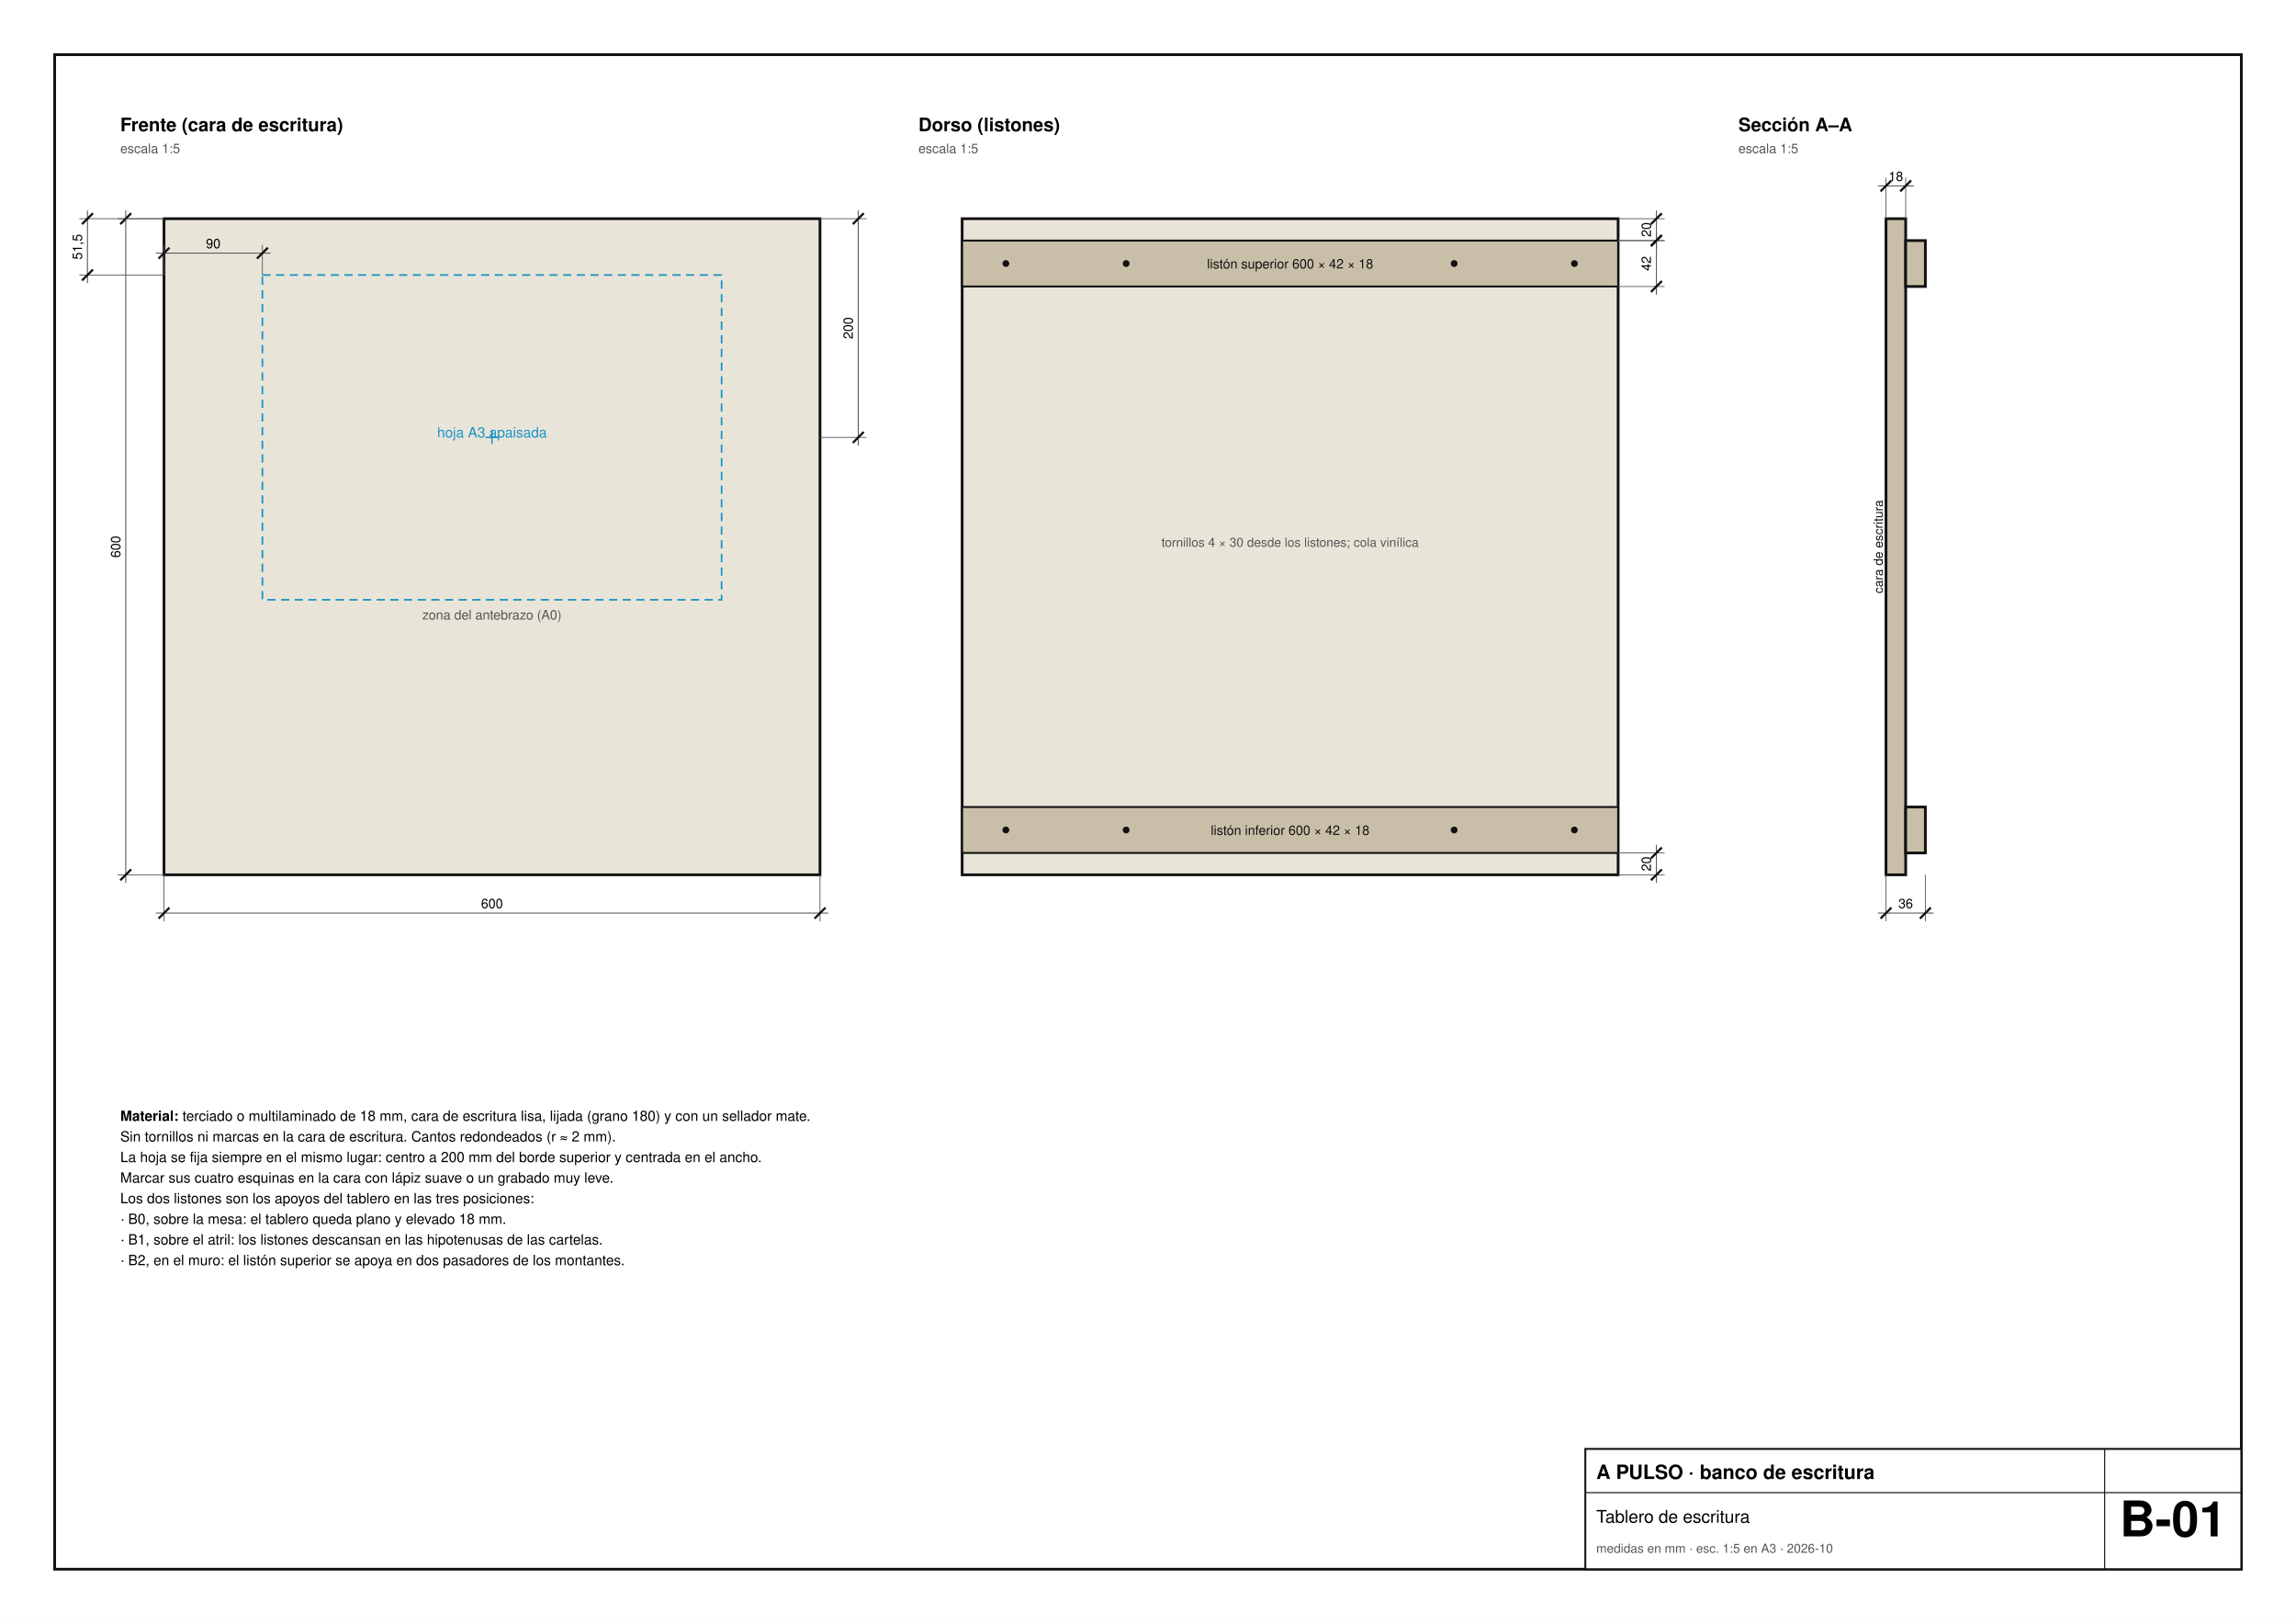
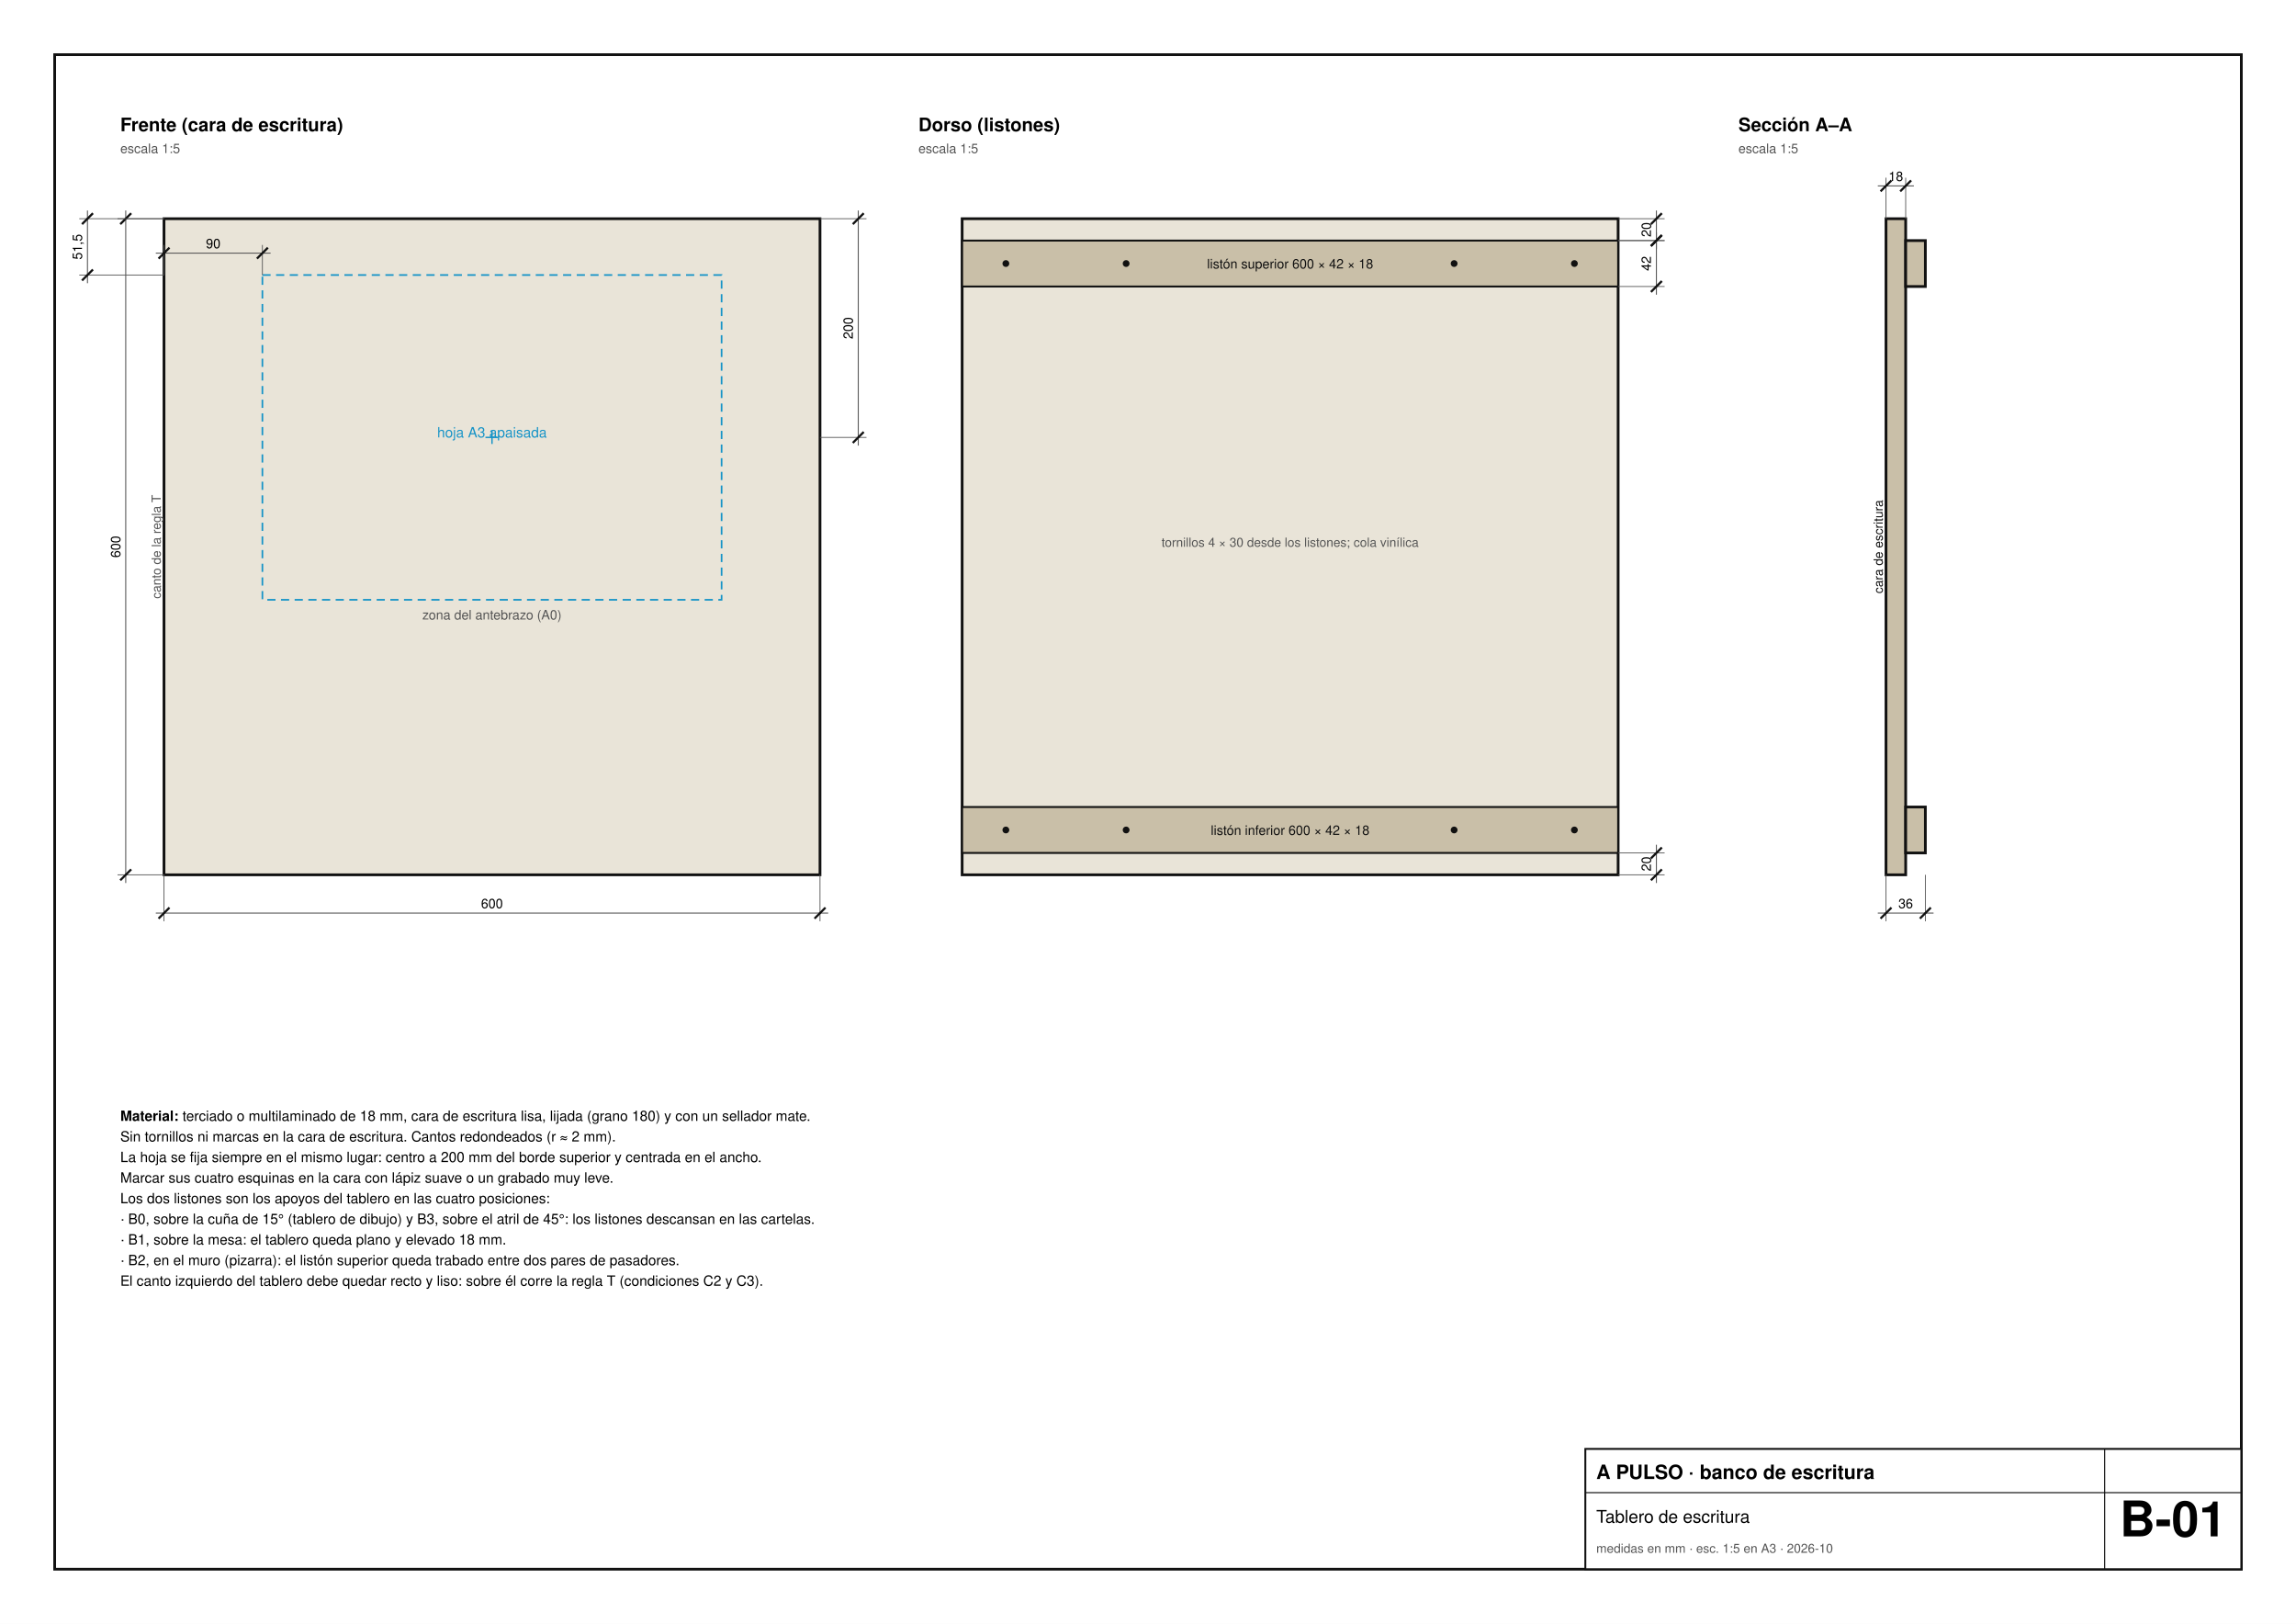
<svg xmlns="http://www.w3.org/2000/svg" width="420mm" height="297mm" viewBox="0 0 420 297" font-family="Helvetica, Arial, sans-serif">
  <rect width="420" height="297" fill="#fff" />
  <rect x="10" y="10" width="400" height="277" fill="none" stroke="#111" stroke-width="0.5" />
  <rect x="290" y="265" width="120" height="22" fill="#fff" stroke="#111" stroke-width="0.35" />
  <line x1="290" y1="273" x2="410" y2="273" stroke="#111" stroke-width="0.2" />
  <line x1="385" y1="265" x2="385" y2="287" stroke="#111" stroke-width="0.2" />
  <text x="292" y="270.5" font-size="3.6" font-weight="bold">A PULSO · banco de escritura</text>
  <text x="292" y="278.5" font-size="3.2">Tablero de escritura</text>
  <text x="292" y="284" font-size="2.3" fill="#555">medidas en mm · esc. 1:5 en A3 · 2026-10</text>
  <text x="397.5" y="281" font-size="9" font-weight="bold" text-anchor="middle">B-01</text>
  <text x="22" y="24" font-size="3.4" font-weight="bold">Frente (cara de escritura)</text>
  <text x="22" y="28" font-size="2.4" fill="#555">escala 1:5</text>
  <rect x="30" y="40" width="120" height="120" fill="#e9e4d8" stroke="#111" stroke-width="0.5" />
  <rect x="48" y="50.3" width="84" height="59.4" fill="none" stroke="#1593c7" stroke-width="0.3" stroke-dasharray="1.5 1" />
  <text x="90" y="80" font-size="2.6" text-anchor="middle" fill="#1593c7">hoja A3 apaisada</text>
  <line x1="88.8" y1="80" x2="91.2" y2="80" stroke="#1593c7" stroke-width="0.25" />
  <line x1="90" y1="81.2" x2="90" y2="78.8" stroke="#1593c7" stroke-width="0.25" />
  <text x="90" y="113.3" font-size="2.4" text-anchor="middle" fill="#555">zona del antebrazo (A0)</text>
+   <text x="29.4" y="100" font-size="2.3" text-anchor="middle" fill="#555" transform="rotate(-90 29.4 100)">canto de la regla T</text>
  <line x1="30" y1="160" x2="30" y2="168.5" stroke="#555" stroke-width="0.15" />
  <line x1="150" y1="160" x2="150" y2="168.5" stroke="#555" stroke-width="0.15" />
  <line x1="28.5" y1="167" x2="151.5" y2="167" stroke="#555" stroke-width="0.18" />
  <line x1="29" y1="168" x2="31" y2="166" stroke="#111" stroke-width="0.4" />
  <line x1="149" y1="168" x2="151" y2="166" stroke="#111" stroke-width="0.4" />
  <text x="90" y="166.1" font-size="2.4" text-anchor="middle">600</text>
  <line x1="30" y1="160" x2="21.5" y2="160" stroke="#555" stroke-width="0.15" />
  <line x1="30" y1="40" x2="21.5" y2="40" stroke="#555" stroke-width="0.15" />
  <line x1="23" y1="161.5" x2="23" y2="38.5" stroke="#555" stroke-width="0.18" />
  <line x1="22" y1="161" x2="24" y2="159" stroke="#111" stroke-width="0.4" />
  <line x1="22" y1="41" x2="24" y2="39" stroke="#111" stroke-width="0.4" />
  <text x="22" y="100" font-size="2.4" text-anchor="middle" transform="rotate(-90 22 100)">600</text>
  <line x1="150" y1="80" x2="158.5" y2="80" stroke="#555" stroke-width="0.15" />
  <line x1="150" y1="40" x2="158.5" y2="40" stroke="#555" stroke-width="0.15" />
  <line x1="157" y1="81.5" x2="157" y2="38.5" stroke="#555" stroke-width="0.18" />
  <line x1="156" y1="81" x2="158" y2="79" stroke="#111" stroke-width="0.4" />
  <line x1="156" y1="41" x2="158" y2="39" stroke="#111" stroke-width="0.4" />
  <text x="156" y="60" font-size="2.4" text-anchor="middle" transform="rotate(-90 156 60)">200</text>
  <line x1="30" y1="50.3" x2="30" y2="44.8" stroke="#555" stroke-width="0.15" />
  <line x1="48" y1="50.3" x2="48" y2="44.8" stroke="#555" stroke-width="0.15" />
  <line x1="28.5" y1="46.3" x2="49.5" y2="46.3" stroke="#555" stroke-width="0.18" />
  <line x1="29" y1="47.3" x2="31" y2="45.3" stroke="#111" stroke-width="0.4" />
  <line x1="47" y1="47.3" x2="49" y2="45.3" stroke="#111" stroke-width="0.4" />
  <text x="39" y="45.4" font-size="2.4" text-anchor="middle">90</text>
  <line x1="30" y1="50.3" x2="14.5" y2="50.3" stroke="#555" stroke-width="0.15" />
  <line x1="30" y1="40" x2="14.5" y2="40" stroke="#555" stroke-width="0.15" />
  <line x1="16" y1="51.8" x2="16" y2="38.5" stroke="#555" stroke-width="0.18" />
  <line x1="15" y1="51.3" x2="17" y2="49.3" stroke="#111" stroke-width="0.4" />
  <line x1="15" y1="41" x2="17" y2="39" stroke="#111" stroke-width="0.4" />
  <text x="15" y="45.15" font-size="2.4" text-anchor="middle" transform="rotate(-90 15 45.15)">51,5</text>
  <text x="168" y="24" font-size="3.4" font-weight="bold">Dorso (listones)</text>
  <text x="168" y="28" font-size="2.4" fill="#555">escala 1:5</text>
  <rect x="176" y="40" width="120" height="120" fill="#e9e4d8" stroke="#111" stroke-width="0.5" />
  <rect x="176" y="44" width="120" height="8.4" fill="#c9bfa8" stroke="#111" stroke-width="0.35" />
  <rect x="176" y="147.6" width="120" height="8.4" fill="#c9bfa8" stroke="#111" stroke-width="0.35" />
  <circle cx="184" cy="48.2" r="0.5" fill="#111" stroke="#111" stroke-width="0.25" />
  <circle cx="206" cy="48.2" r="0.5" fill="#111" stroke="#111" stroke-width="0.25" />
  <circle cx="266" cy="48.2" r="0.5" fill="#111" stroke="#111" stroke-width="0.25" />
  <circle cx="288" cy="48.2" r="0.5" fill="#111" stroke="#111" stroke-width="0.25" />
  <circle cx="184" cy="151.8" r="0.5" fill="#111" stroke="#111" stroke-width="0.25" />
  <circle cx="206" cy="151.8" r="0.5" fill="#111" stroke="#111" stroke-width="0.25" />
  <circle cx="266" cy="151.8" r="0.5" fill="#111" stroke="#111" stroke-width="0.25" />
  <circle cx="288" cy="151.8" r="0.5" fill="#111" stroke="#111" stroke-width="0.25" />
  <text x="236" y="49.1" font-size="2.4" text-anchor="middle" fill="#111">listón superior 600 × 42 × 18</text>
  <text x="236" y="152.7" font-size="2.4" text-anchor="middle" fill="#111">listón inferior 600 × 42 × 18</text>
  <line x1="296" y1="44" x2="304.5" y2="44" stroke="#555" stroke-width="0.15" />
  <line x1="296" y1="40" x2="304.5" y2="40" stroke="#555" stroke-width="0.15" />
  <line x1="303" y1="45.5" x2="303" y2="38.5" stroke="#555" stroke-width="0.18" />
  <line x1="302" y1="45" x2="304" y2="43" stroke="#111" stroke-width="0.4" />
  <line x1="302" y1="41" x2="304" y2="39" stroke="#111" stroke-width="0.4" />
  <text x="302" y="42" font-size="2.4" text-anchor="middle" transform="rotate(-90 302 42)">20</text>
  <line x1="296" y1="52.4" x2="304.5" y2="52.4" stroke="#555" stroke-width="0.15" />
  <line x1="296" y1="44" x2="304.5" y2="44" stroke="#555" stroke-width="0.15" />
  <line x1="303" y1="53.9" x2="303" y2="42.5" stroke="#555" stroke-width="0.18" />
  <line x1="302" y1="53.4" x2="304" y2="51.4" stroke="#111" stroke-width="0.4" />
  <line x1="302" y1="45" x2="304" y2="43" stroke="#111" stroke-width="0.4" />
  <text x="302" y="48.2" font-size="2.4" text-anchor="middle" transform="rotate(-90 302 48.2)">42</text>
  <line x1="296" y1="160" x2="304.5" y2="160" stroke="#555" stroke-width="0.15" />
  <line x1="296" y1="156" x2="304.5" y2="156" stroke="#555" stroke-width="0.15" />
  <line x1="303" y1="161.5" x2="303" y2="154.5" stroke="#555" stroke-width="0.18" />
  <line x1="302" y1="161" x2="304" y2="159" stroke="#111" stroke-width="0.4" />
  <line x1="302" y1="157" x2="304" y2="155" stroke="#111" stroke-width="0.4" />
  <text x="302" y="158" font-size="2.4" text-anchor="middle" transform="rotate(-90 302 158)">20</text>
  <text x="236" y="100" font-size="2.3" text-anchor="middle" fill="#555">tornillos 4 × 30 desde los listones; cola vinílica</text>
  <text x="318" y="24" font-size="3.4" font-weight="bold">Sección A–A</text>
  <text x="318" y="28" font-size="2.4" fill="#555">escala 1:5</text>
  <rect x="345" y="40" width="3.6" height="120" fill="#c9bfa8" stroke="#111" stroke-width="0.5" />
  <rect x="348.6" y="44" width="3.6" height="8.4" fill="#c9bfa8" stroke="#111" stroke-width="0.5" />
  <rect x="348.6" y="147.6" width="3.6" height="8.4" fill="#c9bfa8" stroke="#111" stroke-width="0.5" />
  <text x="344.4" y="100" font-size="2.3" text-anchor="middle" fill="#111" transform="rotate(-90 344.4 100)">cara de escritura</text>
  <line x1="345" y1="160" x2="345" y2="168.5" stroke="#555" stroke-width="0.15" />
  <line x1="352.2" y1="160" x2="352.2" y2="168.5" stroke="#555" stroke-width="0.15" />
  <line x1="343.5" y1="167" x2="353.7" y2="167" stroke="#555" stroke-width="0.18" />
  <line x1="344" y1="168" x2="346" y2="166" stroke="#111" stroke-width="0.4" />
  <line x1="351.2" y1="168" x2="353.2" y2="166" stroke="#111" stroke-width="0.4" />
  <text x="348.6" y="166.1" font-size="2.4" text-anchor="middle">36</text>
  <line x1="345" y1="40" x2="345" y2="32.5" stroke="#555" stroke-width="0.15" />
  <line x1="348.6" y1="40" x2="348.6" y2="32.5" stroke="#555" stroke-width="0.15" />
  <line x1="343.5" y1="34" x2="350.1" y2="34" stroke="#555" stroke-width="0.18" />
  <line x1="344" y1="35" x2="346" y2="33" stroke="#111" stroke-width="0.4" />
  <line x1="347.6" y1="35" x2="349.6" y2="33" stroke="#111" stroke-width="0.4" />
  <text x="346.8" y="33.1" font-size="2.4" text-anchor="middle">18</text>
  <text x="22" y="205" font-size="2.6">
    <tspan font-weight="bold">Material:</tspan> terciado o multilaminado de 18 mm, cara de escritura lisa, lijada (grano 180) y con un sellador mate.</text>
  <text x="22" y="208.77" font-size="2.6">Sin tornillos ni marcas en la cara de escritura. Cantos redondeados (r ≈ 2 mm).</text>
  <text x="22" y="212.54" font-size="2.6">La hoja se fija siempre en el mismo lugar: centro a 200 mm del borde superior y centrada en el ancho.</text>
  <text x="22" y="216.31" font-size="2.6">Marcar sus cuatro esquinas en la cara con lápiz suave o un grabado muy leve.</text>
-   <text x="22" y="220.08" font-size="2.6">Los dos listones son los apoyos del tablero en las tres posiciones:</text>
-   <text x="22" y="223.85" font-size="2.6">· B0, sobre la mesa: el tablero queda plano y elevado 18 mm.</text>
-   <text x="22" y="227.62" font-size="2.6">· B1, sobre el atril: los listones descansan en las hipotenusas de las cartelas.</text>
-   <text x="22" y="231.39" font-size="2.6">· B2, en el muro: el listón superior se apoya en dos pasadores de los montantes.</text>
+   <text x="22" y="220.08" font-size="2.6">Los dos listones son los apoyos del tablero en las cuatro posiciones:</text>
+   <text x="22" y="223.85" font-size="2.6">· B0, sobre la cuña de 15° (tablero de dibujo) y B3, sobre el atril de 45°: los listones descansan en las cartelas.</text>
+   <text x="22" y="227.62" font-size="2.6">· B1, sobre la mesa: el tablero queda plano y elevado 18 mm.</text>
+   <text x="22" y="231.39" font-size="2.6">· B2, en el muro (pizarra): el listón superior queda trabado entre dos pares de pasadores.</text>
+   <text x="22" y="235.16" font-size="2.6">El canto izquierdo del tablero debe quedar recto y liso: sobre él corre la regla T (condiciones C2 y C3).</text>
</svg>
